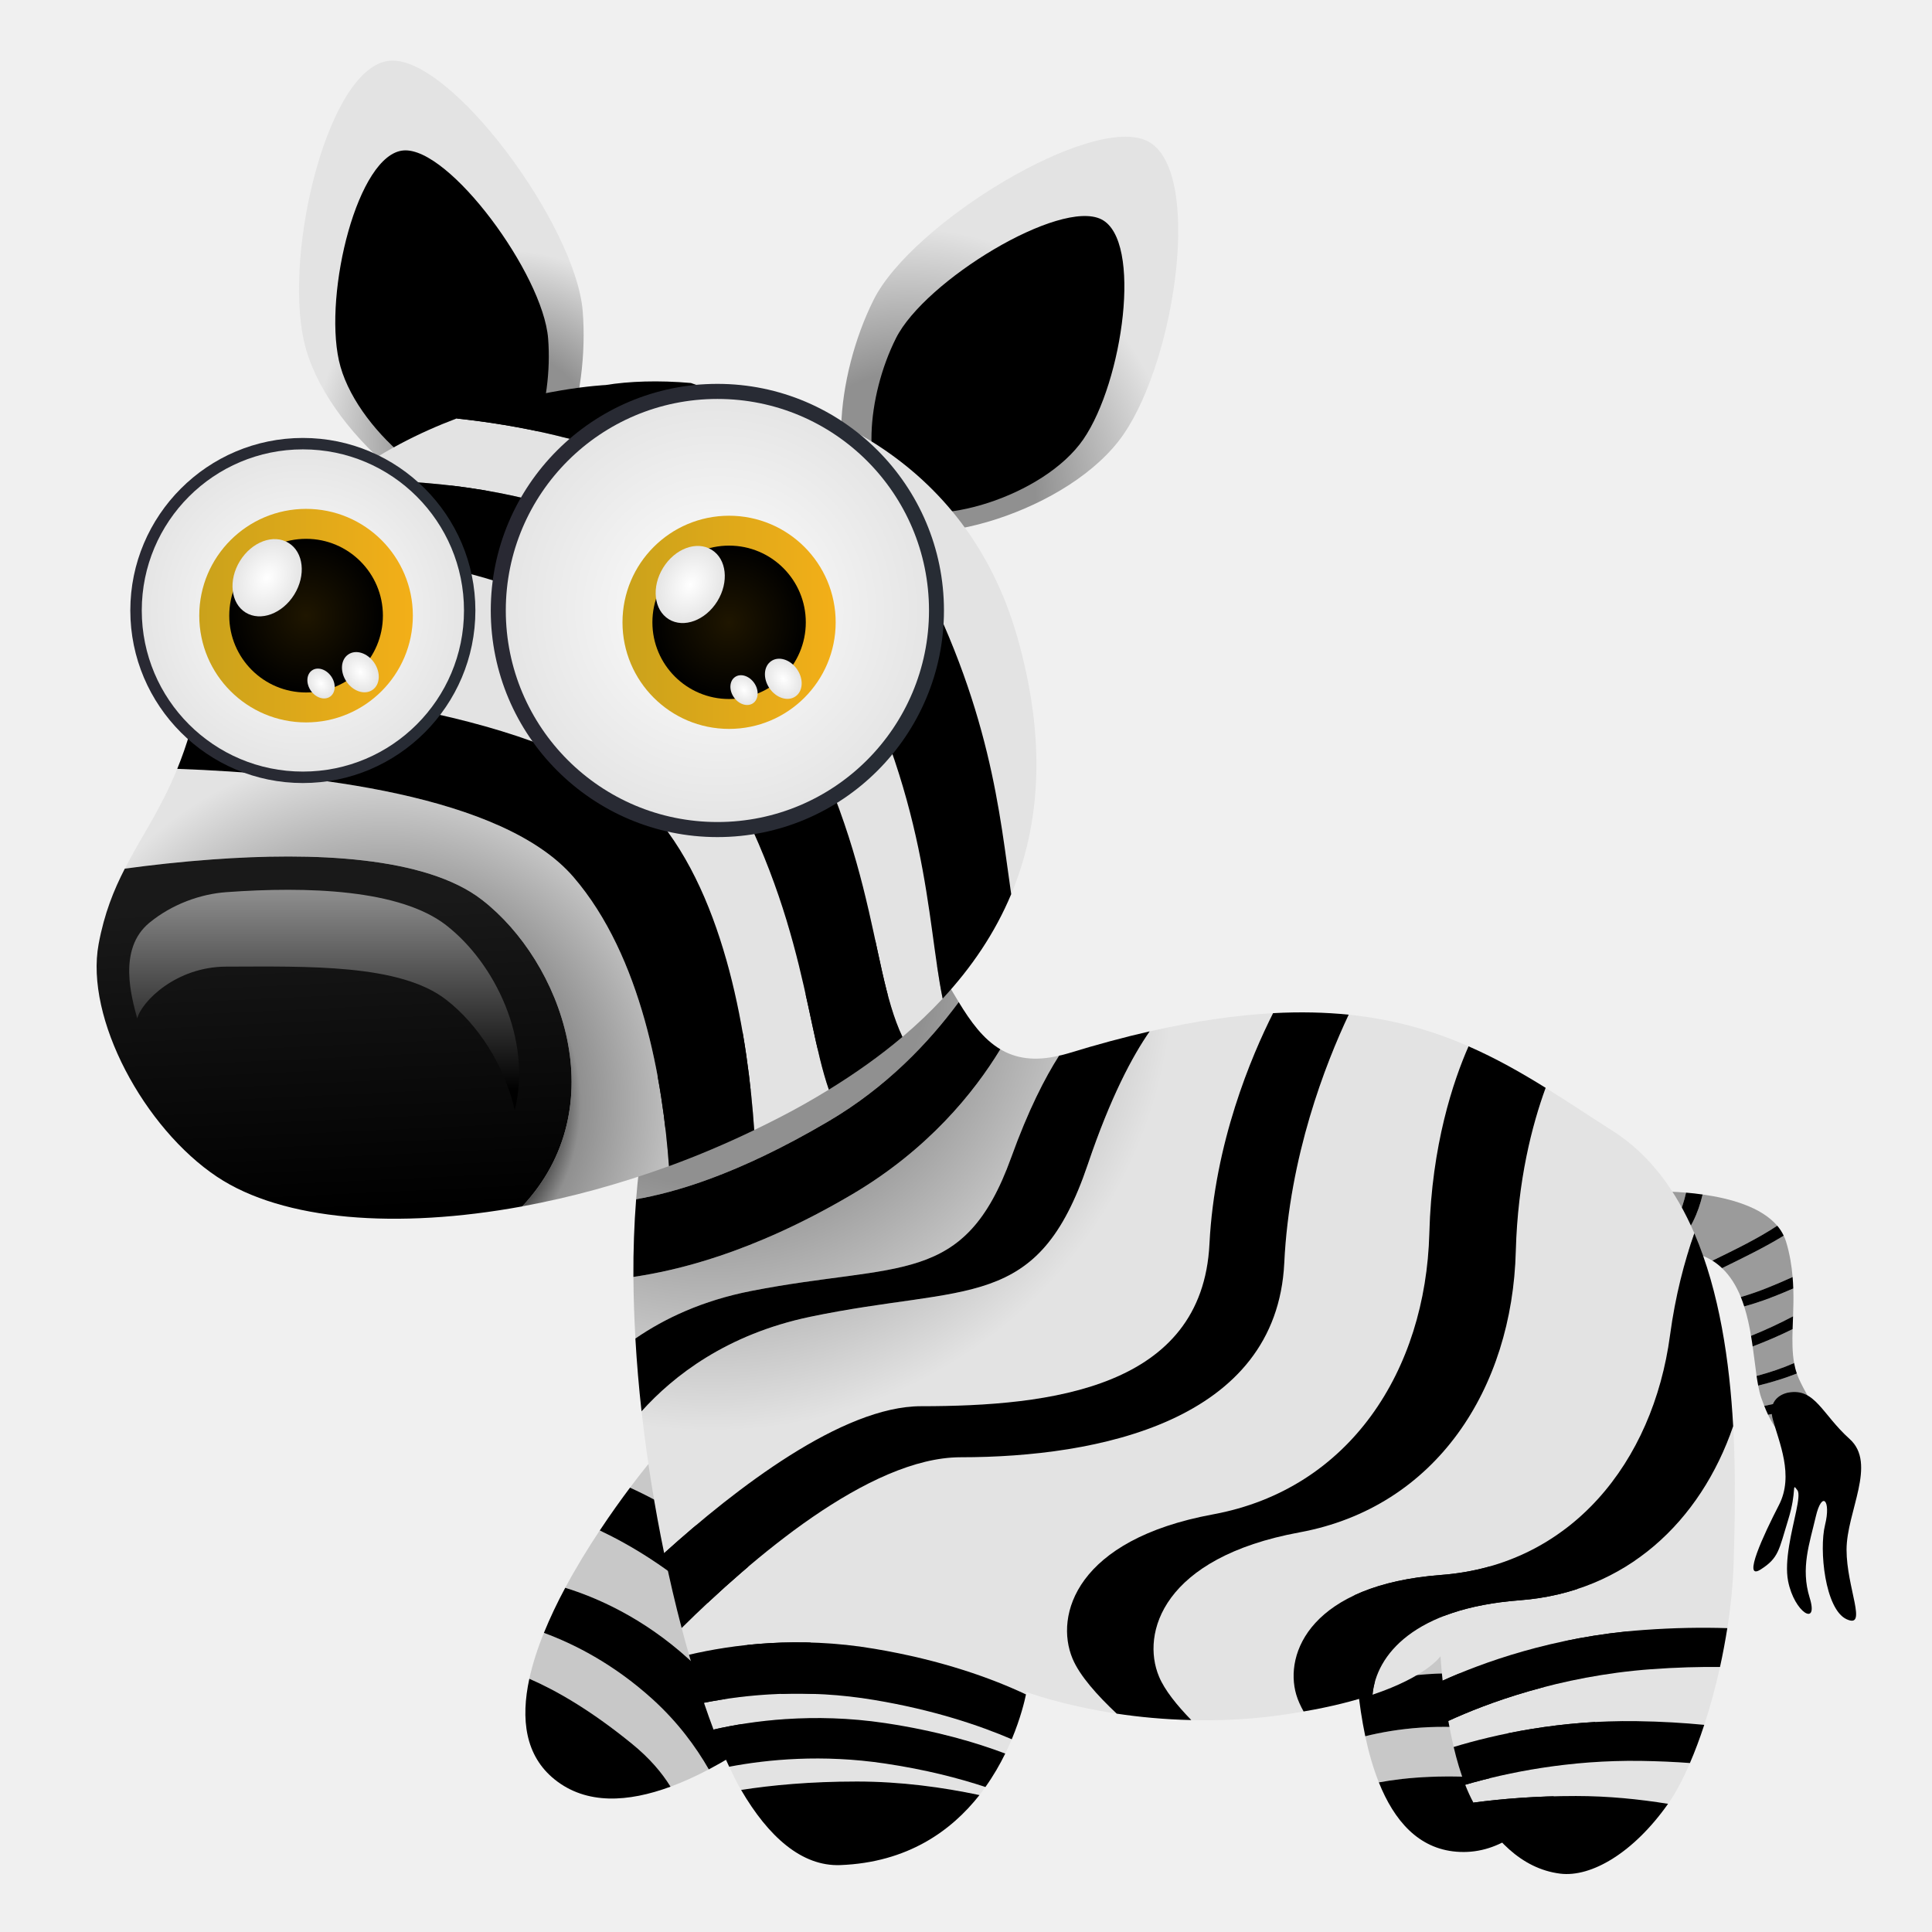
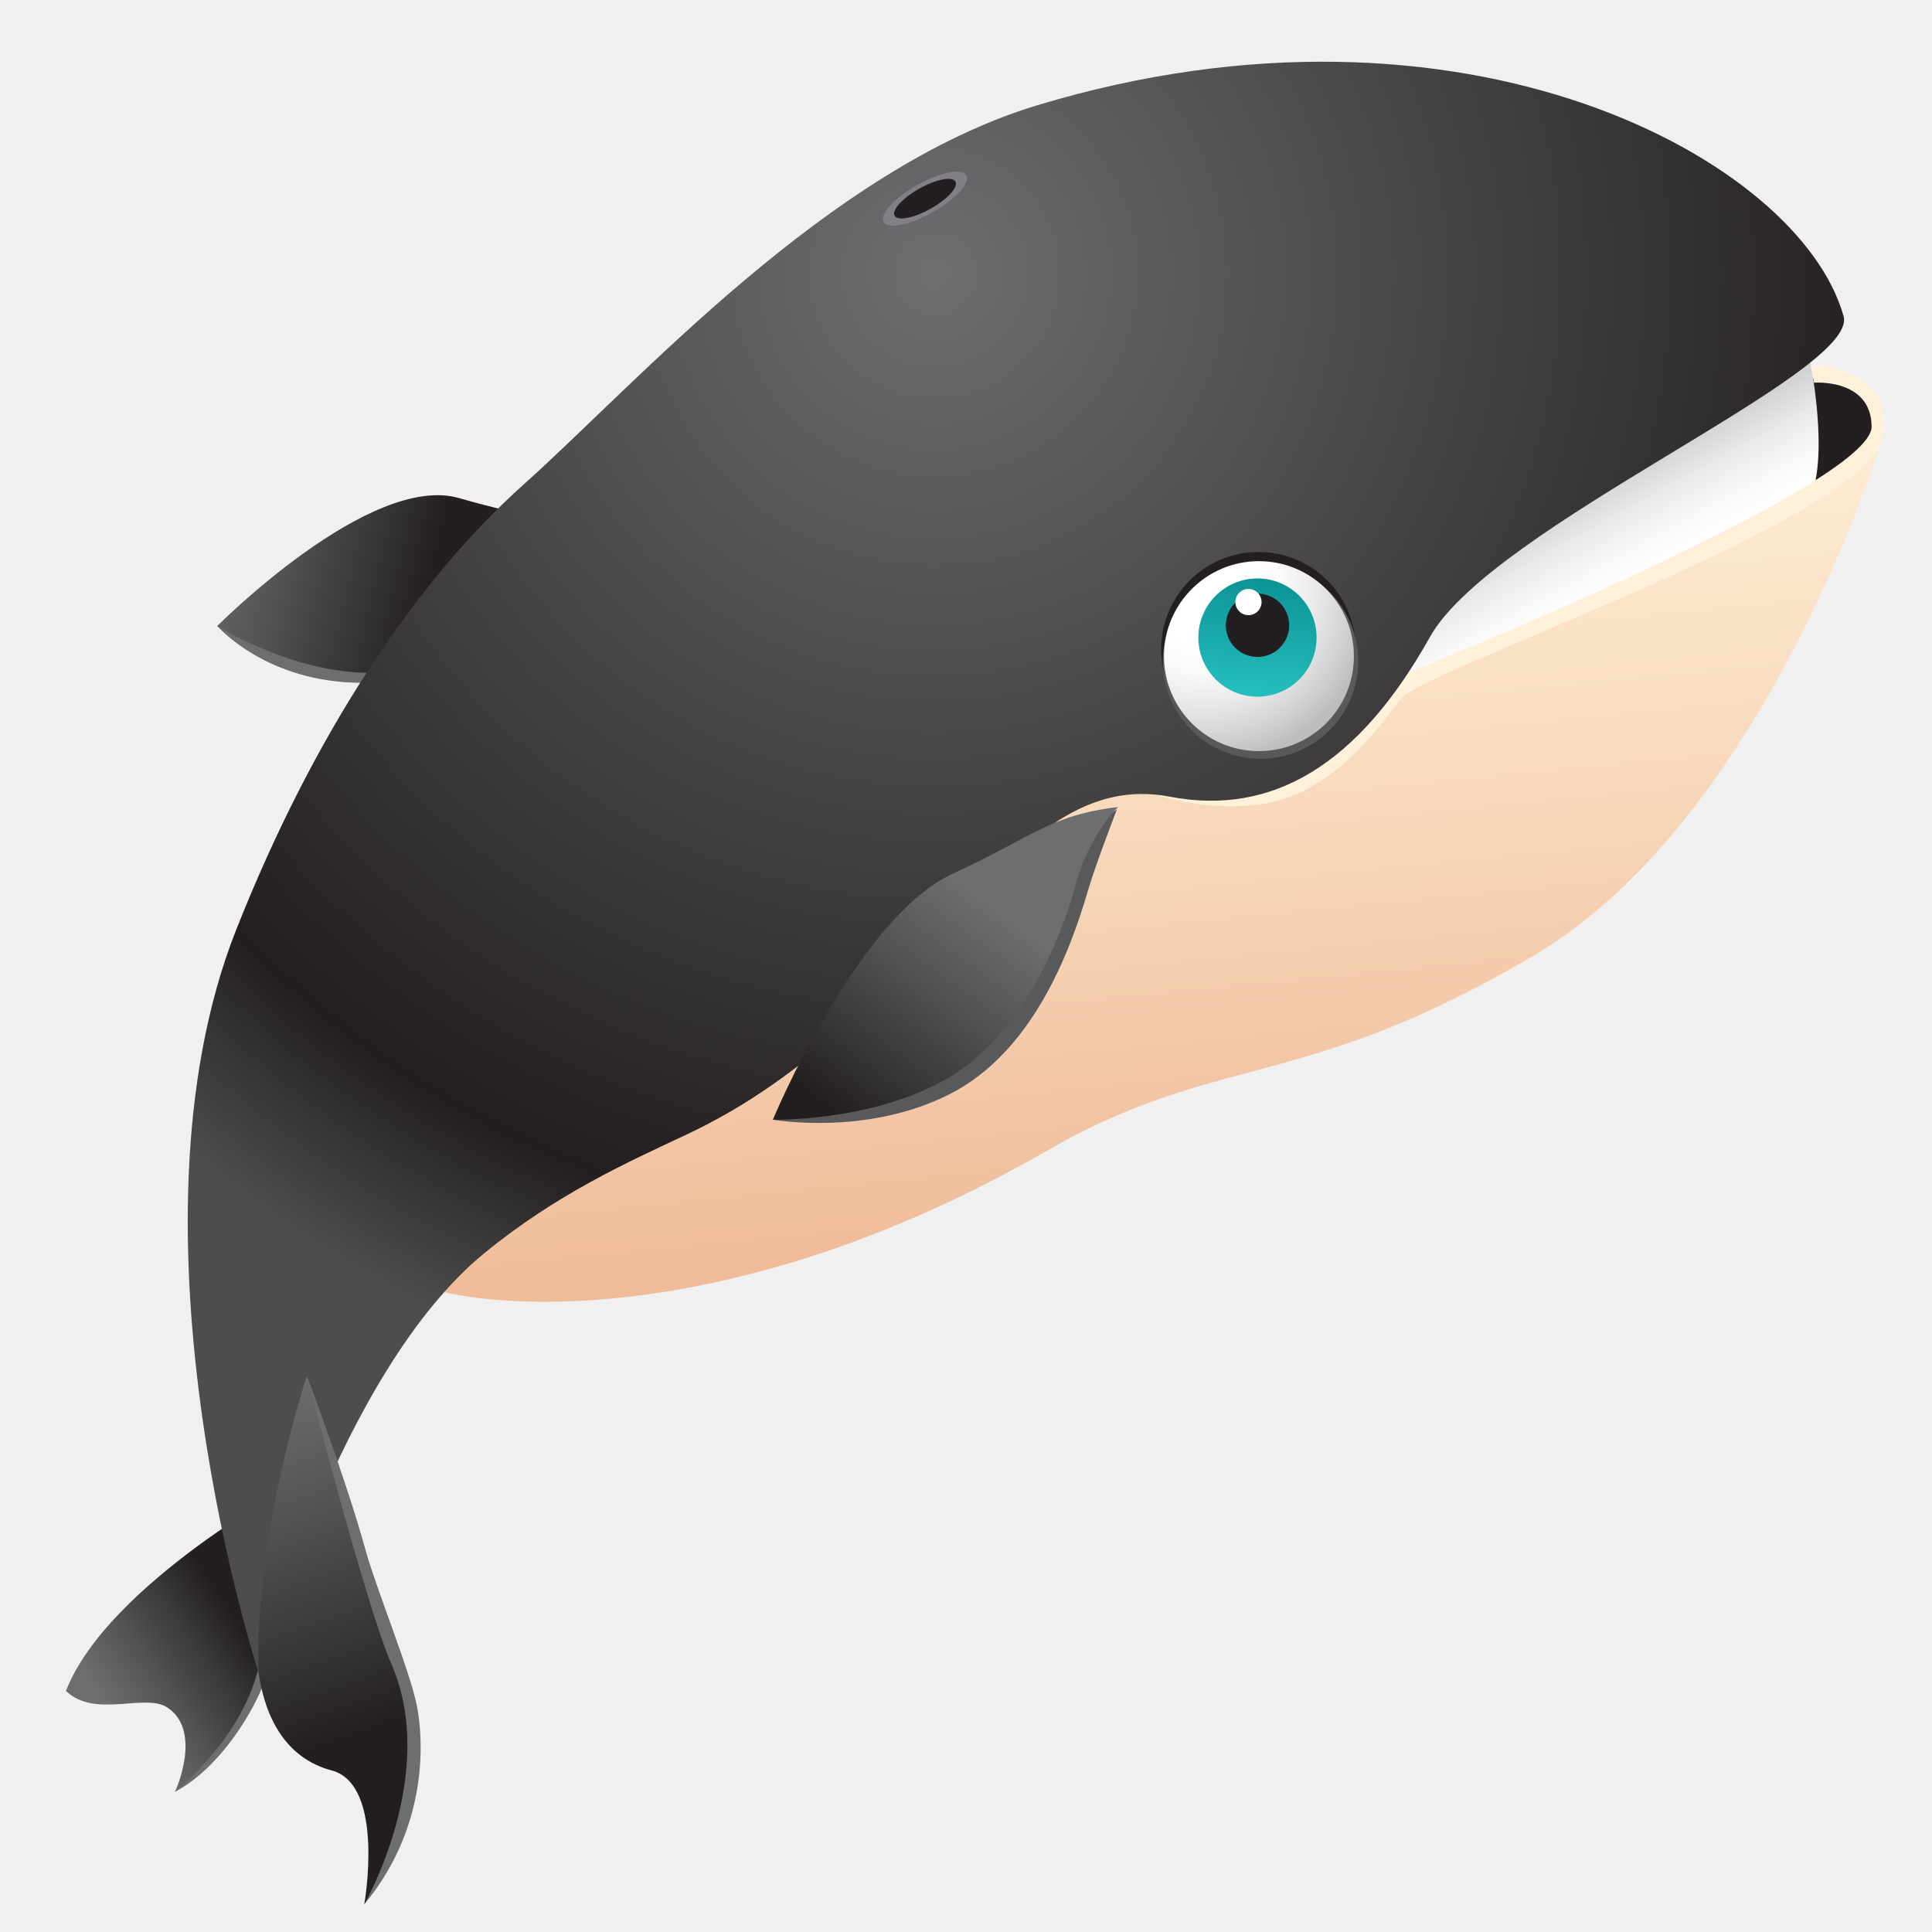
- <svg xmlns="http://www.w3.org/2000/svg" version="1.1" id="图层_1" x="0px" y="0px" width="100px" height="100px" viewBox="0 0 100 100" enable-background="new 0 0 100 100" xml:space="preserve">
+ <svg xmlns="http://www.w3.org/2000/svg" version="1.1" id="图层_1" x="0px" y="0px" width="50px" height="50px" viewBox="0 0 50 50" enable-background="new 0 0 50 50" xml:space="preserve">
  <g>
-     <g>
-       <path fill="#C8C8C8" d="M28.152,84.517c-0.326,0.801-0.585,1.602-0.754,2.375c1.379,0.6,3.163,1.615,5.305,3.36    c0.919,0.747,1.555,1.498,2.004,2.226c0.661-0.244,1.326-0.549,1.981-0.896c-0.68-1.186-1.616-2.456-2.907-3.628    C31.749,86.109,29.69,85.082,28.152,84.517z" />
-       <path fill="#C8C8C8" d="M43.063,87.028c1.094-0.962,1.768-1.65,1.768-1.65s0.631-1.685-4.34-6.201    c-4.973-4.514-6.774-3.588-6.774-3.588s-0.45,0.535-1.109,1.412c1.657,0.751,3.766,1.966,5.909,3.912    C40.813,82.997,42.224,85.268,43.063,87.028z" />
-       <path fill="#C8C8C8" d="M36.635,82.984c-2.006-1.823-3.989-3.007-5.592-3.768c-0.597,0.897-1.219,1.908-1.787,2.967    c1.57,0.482,4.006,1.519,6.407,3.699c1.555,1.412,2.595,2.964,3.291,4.34c0.722-0.483,1.412-0.989,2.049-1.483    C40.146,87.033,38.779,84.93,36.635,82.984z" />
-       <path d="M32.703,90.252c-2.142-1.745-3.926-2.761-5.305-3.36c-0.45,2.083-0.222,3.986,1.319,5.219    c1.639,1.311,3.793,1.177,5.99,0.367C34.258,91.75,33.622,90.999,32.703,90.252z" />
-       <path d="M29.256,82.184c-0.409,0.76-0.784,1.548-1.104,2.333c1.538,0.565,3.596,1.593,5.629,3.438    c1.291,1.172,2.227,2.442,2.907,3.628c0.775-0.409,1.536-0.872,2.265-1.359c-0.696-1.376-1.736-2.928-3.291-4.34    C33.262,83.702,30.826,82.666,29.256,82.184z" />
-       <path d="M41.002,88.739c0.78-0.608,1.482-1.199,2.062-1.711c-0.84-1.761-2.25-4.031-4.546-6.115    c-2.143-1.946-4.252-3.161-5.909-3.912c-0.448,0.597-0.993,1.353-1.565,2.216c1.604,0.761,3.586,1.944,5.592,3.768    C38.779,84.93,40.146,87.033,41.002,88.739z" />
-     </g>
-     <g>
-       <path fill="#C8C8C8" d="M70.666,89.867c0.178,0.843,0.408,1.65,0.703,2.389c1.479-0.273,3.525-0.43,6.277-0.182    c1.18,0.105,2.127,0.369,2.906,0.723c0.41-0.57,0.791-1.194,1.141-1.848c-1.227-0.602-2.713-1.134-4.439-1.385    C74.537,89.174,72.258,89.473,70.666,89.867z" />
-       <path fill="#C8C8C8" d="M84.434,83.608c0.367-1.412,0.541-2.355,0.541-2.355s-0.418-1.752-7.066-2.714    c-6.646-0.964-7.621,0.813-7.621,0.813s-0.074,0.695-0.129,1.789c1.791-0.302,4.221-0.474,7.084-0.058    C80.313,81.525,82.75,82.619,84.434,83.608z" />
-       <path fill="#C8C8C8" d="M76.842,83.852c-2.684-0.389-4.99-0.264-6.744,0.003c0.01,1.078,0.057,2.264,0.178,3.46    c1.572-0.479,4.17-0.984,7.381-0.519c2.078,0.302,3.809,1.006,5.152,1.758c0.33-0.806,0.621-1.61,0.871-2.375    C82.016,85.245,79.707,84.268,76.842,83.852z" />
-       <path d="M77.646,92.074c-2.752-0.248-4.799-0.092-6.277,0.182c0.791,1.978,2.045,3.429,4.014,3.588    c2.09,0.172,3.801-1.146,5.17-3.047C79.773,92.443,78.826,92.18,77.646,92.074z" />
-       <path d="M70.275,87.314c0.088,0.859,0.217,1.721,0.391,2.553c1.592-0.395,3.871-0.693,6.588-0.303    c1.727,0.251,3.213,0.783,4.439,1.385c0.414-0.771,0.787-1.581,1.115-2.396c-1.344-0.752-3.074-1.456-5.152-1.758    C74.445,86.33,71.848,86.836,70.275,87.314z" />
-       <path d="M83.68,86.179c0.307-0.939,0.559-1.821,0.754-2.57c-1.684-0.989-4.121-2.083-7.191-2.525    c-2.863-0.416-5.293-0.244-7.084,0.058c-0.039,0.747-0.068,1.678-0.061,2.714c1.754-0.267,4.061-0.392,6.744-0.003    C79.707,84.268,82.016,85.245,83.68,86.179z" />
-     </g>
-     <g>
-       <g>
-         <path fill="#9B9B9B" d="M90.92,71.219c0.689-0.184,1.354-0.407,1.943-0.669c-0.096-0.537-0.098-1.123-0.078-1.754     c-0.654,0.324-1.342,0.622-2.068,0.897C90.797,70.234,90.854,70.753,90.92,71.219z" />
-         <path fill="#9B9B9B" d="M90.633,69.143c0.766-0.309,1.488-0.646,2.176-1.011c0.016-0.461,0.029-0.939,0.012-1.44     c-0.811,0.354-1.629,0.682-2.541,0.93C90.436,68.113,90.547,68.631,90.633,69.143z" />
-         <path fill="#9B9B9B" d="M93.912,74.815c0.465-0.105,0.596-0.354,0.543-0.7c-0.605,0.179-1.229,0.342-1.854,0.503     C92.979,74.854,93.408,74.93,93.912,74.815z" />
-         <path fill="#9B9B9B" d="M91.158,72.339c0.051,0.147,0.104,0.289,0.158,0.428c0.768-0.15,1.516-0.322,2.252-0.513     c-0.16-0.286-0.32-0.586-0.461-0.896c-0.039-0.088-0.07-0.175-0.102-0.265c-0.621,0.246-1.303,0.454-2.002,0.627     C91.047,71.952,91.098,72.16,91.158,72.339z" />
-         <path fill="#9B9B9B" d="M90.105,67.134c0.957-0.277,1.809-0.645,2.68-1.035c-0.049-0.586-0.146-1.194-0.338-1.83     c-0.033-0.109-0.076-0.213-0.123-0.311c-0.977,0.602-2.08,1.136-3.191,1.682C89.563,66.047,89.873,66.563,90.105,67.134z" />
-         <path fill="#9B9B9B" d="M92.141,74.216c0.732-0.188,1.457-0.38,2.158-0.595c-0.121-0.271-0.291-0.577-0.479-0.913     c-0.752,0.194-1.518,0.371-2.305,0.521C91.705,73.623,91.91,73.956,92.141,74.216z" />
-         <path fill="#9B9B9B" d="M85.115,61.676l-0.463,2.264c0,0,0.002,0.003,1.279,0.385c0.766-0.803,1.135-1.688,1.338-2.594     C86.057,61.628,85.115,61.676,85.115,61.676z" />
-         <path fill="#9B9B9B" d="M88.127,61.827c-0.225,0.952-0.627,1.88-1.432,2.726c0.328,0.099,0.707,0.213,1.148,0.345     c0.293,0.087,0.555,0.208,0.789,0.354c1.182-0.575,2.357-1.146,3.357-1.808C91.168,62.478,89.574,62.029,88.127,61.827z" />
-         <path d="M87.27,61.73c-0.203,0.906-0.572,1.791-1.338,2.594c0.217,0.065,0.469,0.142,0.764,0.229     c0.805-0.846,1.207-1.773,1.432-2.726C87.832,61.784,87.545,61.754,87.27,61.73z" />
-         <path d="M88.633,65.251c0.182,0.113,0.348,0.243,0.5,0.389c1.111-0.546,2.215-1.08,3.191-1.682     c-0.088-0.188-0.201-0.358-0.334-0.515C90.99,64.105,89.814,64.676,88.633,65.251z" />
-         <path d="M90.279,67.621c0.912-0.248,1.73-0.576,2.541-0.93c-0.006-0.195-0.018-0.394-0.035-0.593     c-0.871,0.391-1.723,0.758-2.68,1.035C90.17,67.295,90.227,67.456,90.279,67.621z" />
-         <path d="M90.717,69.693c0.727-0.275,1.414-0.573,2.068-0.897c0.006-0.217,0.016-0.437,0.023-0.664     c-0.688,0.364-1.41,0.702-2.176,1.011C90.666,69.328,90.691,69.512,90.717,69.693z" />
-         <path d="M91.004,71.72c0.699-0.173,1.381-0.381,2.002-0.627c-0.063-0.174-0.109-0.357-0.143-0.543     c-0.59,0.262-1.254,0.485-1.943,0.669C90.947,71.393,90.973,71.561,91.004,71.72z" />
-         <path d="M91.516,73.229c0.787-0.15,1.553-0.327,2.305-0.521c-0.082-0.146-0.168-0.298-0.252-0.454     c-0.736,0.19-1.484,0.362-2.252,0.513C91.383,72.93,91.445,73.084,91.516,73.229z" />
-         <path d="M92.602,74.618c0.625-0.161,1.248-0.324,1.854-0.503c-0.023-0.15-0.076-0.313-0.156-0.494     c-0.701,0.215-1.426,0.407-2.158,0.595C92.285,74.379,92.438,74.514,92.602,74.618z" />
-       </g>
-       <path d="M92.553,72.082c0,0-1.113,0.172-0.795,1.371c0.318,1.196,1.115,2.91,0.318,4.451c-0.795,1.541-1.908,3.937-0.953,3.337    c0.953-0.599,0.953-1.026,1.43-2.567c0.479-1.541,0.16-1.969,0.479-1.541c0.109,0.147,0.049,0.552-0.063,1.091    c-0.215,1.031-0.625,2.548-0.416,3.62c0.32,1.623,1.594,2.393,1.115,0.854c-0.479-1.542,0-2.825,0.316-4.196    c0.32-1.369,0.799-0.854,0.48,0.429c-0.318,1.284,0,4.366,1.113,4.879c1.113,0.515,0-1.626,0-3.595s1.59-4.451,0.158-5.735    S93.951,71.824,92.553,72.082z" />
-     </g>
-     <g>
-       <path fill="none" d="M33.25,86.368c0.444-0.168,1.269-0.449,2.413-0.718c-0.129-0.449-0.256-0.913-0.38-1.385    C34.444,85.098,33.749,85.827,33.25,86.368z" />
-       <radialGradient id="SVGID_1_" cx="36.853" cy="50.154" r="39.08" gradientUnits="userSpaceOnUse">
-         <stop offset="0.286" style="stop-color:#909090" />
-         <stop offset="0.612" style="stop-color:#E3E3E3" />
-         <stop offset="1" style="stop-color:#E3E3E3" />
-       </radialGradient>
-       <path fill="url(#SVGID_1_)" d="M37.743,91.446c0.208,0.44,0.414,0.854,0.617,1.201c1.583-0.246,3.561-0.437,5.988-0.437    c2.288,0,4.457,0.3,6.349,0.702c0.108-0.139,0.21-0.277,0.308-0.418c-1.372-0.454-3.095-0.901-5.196-1.215    C42.553,90.793,39.717,91.07,37.743,91.446z" />
-       <radialGradient id="SVGID_2_" cx="36.855" cy="50.154" r="39.079" gradientUnits="userSpaceOnUse">
-         <stop offset="0.286" style="stop-color:#909090" />
-         <stop offset="0.612" style="stop-color:#E3E3E3" />
-         <stop offset="1" style="stop-color:#E3E3E3" />
-       </radialGradient>
-       <path fill="url(#SVGID_2_)" d="M36.437,88.136c0.164,0.485,0.33,0.948,0.495,1.387c1.958-0.447,5.145-0.895,8.878-0.338    c2.661,0.4,4.726,1.011,6.221,1.579c0.125-0.253,0.238-0.499,0.338-0.738c-1.699-0.729-4.064-1.523-7.119-2.033    C41.739,87.401,38.651,87.695,36.437,88.136z" />
-       <radialGradient id="SVGID_3_" cx="36.855" cy="50.149" r="39.083" gradientUnits="userSpaceOnUse">
-         <stop offset="0.286" style="stop-color:#909090" />
-         <stop offset="0.612" style="stop-color:#E3E3E3" />
-         <stop offset="1" style="stop-color:#E3E3E3" />
-       </radialGradient>
-       <path fill="url(#SVGID_3_)" d="M55.512,85.845c-0.934-2.239,0.187-6.155,7.275-7.462c7.09-1.307,11.008-7.462,11.195-14.553    c0.119-4.565,1.242-7.884,2.029-9.673c-1.82-0.799-3.83-1.392-6.203-1.637c-1.195,2.536-3.07,7.313-3.334,12.847    c-0.395,8.213-9.659,10.061-16.753,10.061c-4.739,0-10.88,5.311-14.438,8.838c0.124,0.472,0.25,0.936,0.38,1.385    c2.237-0.523,5.646-0.976,9.587-0.311c3.525,0.59,6.133,1.552,7.854,2.364c0.017-0.081,0.024-0.126,0.024-0.126    s1.813,0.685,4.672,1.119C56.813,87.771,55.881,86.735,55.512,85.845z" />
-       <radialGradient id="SVGID_4_" cx="36.854" cy="50.149" r="39.083" gradientUnits="userSpaceOnUse">
-         <stop offset="0.286" style="stop-color:#909090" />
-         <stop offset="0.612" style="stop-color:#E3E3E3" />
-         <stop offset="1" style="stop-color:#E3E3E3" />
-       </radialGradient>
-       <path fill="url(#SVGID_4_)" d="M62.602,64.39c0.262-5.236,2.174-9.729,3.293-11.948c-1.898,0.103-4.006,0.398-6.387,0.942    c-0.891,1.28-2.023,3.395-3.201,6.88c-2.595,7.68-6.186,6.186-14.367,7.893c-4.334,0.906-7.087,3.063-8.731,4.895    c0.281,2.521,0.685,5.006,1.168,7.341c3.708-3.349,9.223-7.605,13.299-7.605C54.392,72.786,62.229,71.854,62.602,64.39z" />
-       <path fill="#C8C8C8" d="M46.368,47.675c-1.471-0.92-3.569-1.023-7.026,0.733c-2.458,1.249-4.104,3.67-5.134,6.77    c1.734-0.525,4.124-1.53,7.248-3.56C43.427,50.338,45.052,48.968,46.368,47.675z" />
-       <radialGradient id="SVGID_5_" cx="36.855" cy="50.15" r="39.082" gradientUnits="userSpaceOnUse">
-         <stop offset="0.286" style="stop-color:#909090" />
-         <stop offset="0.612" style="stop-color:#E3E3E3" />
-         <stop offset="1" style="stop-color:#E3E3E3" />
-       </radialGradient>
-       <path fill="url(#SVGID_5_)" d="M52.34,59.913c0.885-2.451,1.744-4.124,2.479-5.271c-1.287,0.305-2.26,0.135-3.041-0.332    c-1.355,2.229-3.735,5.195-7.709,7.532c-5.238,3.078-9.162,3.935-11.283,4.25c0.005,1.054,0.042,2.12,0.104,3.191    c1.496-1.028,3.458-1.968,6.019-2.467C46.556,65.322,49.915,66.629,52.34,59.913z" />
-       <radialGradient id="SVGID_6_" cx="36.854" cy="50.154" r="39.082" gradientUnits="userSpaceOnUse">
-         <stop offset="0.286" style="stop-color:#909090" />
-         <stop offset="0.612" style="stop-color:#E3E3E3" />
-         <stop offset="1" style="stop-color:#E3E3E3" />
-       </radialGradient>
-       <path fill="url(#SVGID_6_)" d="M74.965,89.075c0.078,0.44,0.17,0.895,0.277,1.349c2.176-0.66,5.508-1.396,9.463-1.338    c1.285,0.019,2.451,0.09,3.508,0.192c0.307-0.939,0.584-1.952,0.814-2.995c-1.074-0.011-2.264,0.021-3.566,0.116    C80.672,86.751,76.902,88.185,74.965,89.075z" />
-       <radialGradient id="SVGID_7_" cx="36.857" cy="50.152" r="39.081" gradientUnits="userSpaceOnUse">
-         <stop offset="0.286" style="stop-color:#909090" />
-         <stop offset="0.612" style="stop-color:#E3E3E3" />
-         <stop offset="1" style="stop-color:#E3E3E3" />
-       </radialGradient>
-       <path fill="url(#SVGID_7_)" d="M78.662,82.83c-5.469,0.416-7.43,2.831-7.621,4.887c2.82-0.945,3.52-1.992,3.52-1.992    s0.027,0.501,0.109,1.266c1.971-0.895,5.68-2.277,10.371-2.621c1.639-0.121,3.092-0.137,4.365-0.097    c0.182-1.158,0.297-2.315,0.328-3.416c0.051-1.81,0.125-4.321-0.025-7.037C88.02,78.747,84.172,82.414,78.662,82.83z" />
-       <radialGradient id="SVGID_8_" cx="36.854" cy="50.149" r="39.087" gradientUnits="userSpaceOnUse">
-         <stop offset="0.286" style="stop-color:#909090" />
-         <stop offset="0.612" style="stop-color:#E3E3E3" />
-         <stop offset="1" style="stop-color:#E3E3E3" />
-       </radialGradient>
-       <path fill="url(#SVGID_8_)" d="M49.623,51.867c-0.53-0.866-1.029-1.798-1.628-2.612c-1.332,1.646-3.207,3.511-5.792,5.188    c-3.817,2.479-6.86,3.749-8.886,4.42c-0.175,1.031-0.305,2.102-0.391,3.208c1.926-0.338,5.178-1.224,9.947-4.029    C45.866,56.284,48.066,53.979,49.623,51.867z" />
-       <radialGradient id="SVGID_9_" cx="36.85" cy="50.156" r="39.083" gradientUnits="userSpaceOnUse">
-         <stop offset="0.286" style="stop-color:#909090" />
-         <stop offset="0.612" style="stop-color:#E3E3E3" />
-         <stop offset="1" style="stop-color:#E3E3E3" />
-       </radialGradient>
-       <path fill="url(#SVGID_9_)" d="M75.838,92.379c0.131,0.329,0.27,0.642,0.426,0.924c1.469-0.194,3.209-0.343,5.309-0.343    c1.674,0,3.277,0.164,4.766,0.405c0.391-0.553,0.773-1.277,1.133-2.111c-0.785-0.059-1.629-0.097-2.527-0.11    C81.195,91.09,78.014,91.746,75.838,92.379z" />
-       <radialGradient id="SVGID_10_" cx="36.855" cy="50.149" r="39.083" gradientUnits="userSpaceOnUse">
-         <stop offset="0.286" style="stop-color:#909090" />
-         <stop offset="0.612" style="stop-color:#E3E3E3" />
-         <stop offset="1" style="stop-color:#E3E3E3" />
-       </radialGradient>
-       <path fill="url(#SVGID_10_)" d="M74.598,81.519c6.713-0.508,10.965-5.836,11.842-12.4c0.277-2.064,0.746-3.832,1.26-5.283    c-0.941-2.187-2.289-4.065-4.215-5.293c-1.182-0.754-2.322-1.515-3.48-2.235c-0.699,1.915-1.447,4.78-1.545,8.456    c-0.186,7.091-4.105,13.247-11.193,14.553c-7.09,1.307-8.211,5.224-7.275,7.462c0.291,0.703,0.932,1.494,1.672,2.253    c1.352,0.033,2.803-0.021,4.326-0.217c0.529-0.069,1.018-0.146,1.486-0.227c-0.166-0.3-0.297-0.59-0.377-0.86    C66.453,85.554,67.885,82.026,74.598,81.519z" />
-       <path d="M38.36,92.647c1.414,2.427,3.143,3.963,5.128,3.89c3.496-0.132,5.758-1.78,7.209-3.624    c-1.893-0.402-4.061-0.702-6.349-0.702C41.921,92.211,39.943,92.401,38.36,92.647z" />
-       <path d="M76.264,93.303c0.998,1.808,2.441,3.422,4.496,3.677c1.602,0.197,3.789-1.075,5.578-3.614    c-1.488-0.241-3.092-0.405-4.766-0.405C79.473,92.96,77.732,93.108,76.264,93.303z" />
-       <path d="M36.932,89.522c0.271,0.709,0.542,1.354,0.811,1.924c1.974-0.376,4.81-0.653,8.067-0.166    c2.101,0.313,3.824,0.761,5.196,1.215c0.414-0.582,0.751-1.17,1.025-1.731c-1.496-0.568-3.561-1.179-6.221-1.579    C42.077,88.628,38.891,89.075,36.932,89.522z" />
-       <path d="M35.663,85.65c0.251,0.879,0.51,1.709,0.774,2.485c2.214-0.44,5.302-0.734,8.813-0.144c3.055,0.51,5.42,1.305,7.119,2.033    c0.461-1.107,0.672-2.004,0.735-2.321c-1.722-0.813-4.33-1.774-7.854-2.364C41.309,84.675,37.9,85.127,35.663,85.65z" />
-       <path d="M84.705,89.086c-3.955-0.058-7.287,0.678-9.463,1.338c0.16,0.678,0.357,1.347,0.596,1.955    c2.176-0.633,5.357-1.289,9.105-1.235c0.898,0.014,1.742,0.052,2.527,0.11c0.262-0.604,0.51-1.269,0.742-1.976    C87.156,89.176,85.99,89.104,84.705,89.086z" />
-       <path d="M85.041,84.369c-4.691,0.344-8.4,1.727-10.371,2.621c0.063,0.575,0.158,1.304,0.295,2.085    c1.938-0.891,5.707-2.324,10.496-2.676c1.303-0.096,2.492-0.127,3.566-0.116c0.146-0.664,0.271-1.335,0.379-2.011    C88.133,84.232,86.68,84.248,85.041,84.369z" />
-       <path d="M47.995,49.255c-0.461-0.627-0.985-1.179-1.626-1.58c-1.316,1.293-2.941,2.663-4.912,3.943    c-3.125,2.029-5.514,3.034-7.248,3.56c-0.38,1.144-0.671,2.383-0.891,3.686c2.025-0.671,5.069-1.94,8.886-4.42    C44.788,52.766,46.663,50.9,47.995,49.255z" />
-       <path d="M51.777,54.31c-0.893-0.533-1.545-1.441-2.154-2.442c-1.557,2.111-3.757,4.417-6.75,6.175    c-4.769,2.806-8.021,3.691-9.947,4.029c-0.102,1.305-0.149,2.649-0.142,4.021c2.121-0.315,6.045-1.172,11.283-4.25    C48.042,59.505,50.422,56.539,51.777,54.31z" />
-       <path d="M41.939,68.156c8.181-1.707,11.772-0.213,14.367-7.893c1.178-3.485,2.311-5.6,3.201-6.88    c-1.324,0.303-2.732,0.681-4.234,1.143c-0.159,0.05-0.305,0.08-0.455,0.115c-0.734,1.147-1.594,2.82-2.479,5.271    c-2.425,6.716-5.784,5.409-13.433,6.903c-2.56,0.499-4.523,1.438-6.019,2.467c0.073,1.255,0.18,2.515,0.319,3.768    C34.852,71.219,37.605,69.063,41.939,68.156z" />
-       <path d="M49.721,75.428c7.094,0,16.359-1.848,16.753-10.061c0.264-5.533,2.139-10.311,3.334-12.847    c-1.201-0.123-2.5-0.155-3.914-0.079c-1.119,2.22-3.031,6.712-3.293,11.948c-0.373,7.464-8.21,8.396-14.926,8.396    c-4.077,0-9.592,4.257-13.299,7.605c0.279,1.351,0.583,2.646,0.906,3.874C38.841,80.738,44.982,75.428,49.721,75.428z" />
-       <path d="M59.99,86.777c-0.936-2.238,0.186-6.155,7.275-7.462c7.088-1.306,11.008-7.462,11.193-14.553    c0.098-3.676,0.846-6.541,1.545-8.456c-1.277-0.793-2.58-1.531-3.992-2.149c-0.787,1.789-1.91,5.107-2.029,9.673    c-0.188,7.091-4.105,13.246-11.195,14.553c-7.089,1.307-8.209,5.223-7.275,7.462c0.369,0.891,1.301,1.926,2.289,2.853    c1.135,0.172,2.443,0.3,3.861,0.333C60.922,88.271,60.281,87.48,59.99,86.777z" />
-       <path d="M78.662,82.83c5.51-0.416,9.357-4.083,11.047-9.011c-0.184-3.323-0.705-6.951-2.01-9.984    c-0.514,1.451-0.982,3.219-1.26,5.283c-0.877,6.564-5.129,11.893-11.842,12.4s-8.145,4.035-7.5,6.208    c0.08,0.271,0.211,0.561,0.377,0.86c1.457-0.25,2.631-0.555,3.566-0.87C71.232,85.661,73.193,83.246,78.662,82.83z" />
-     </g>
-     <radialGradient id="SVGID_11_" cx="47.053" cy="25.771" r="22.772" gradientUnits="userSpaceOnUse">
-       <stop offset="0.286" style="stop-color:#909090" />
-       <stop offset="0.612" style="stop-color:#E3E3E3" />
-       <stop offset="1" style="stop-color:#E3E3E3" />
+     <path fill="#6D6E70" d="M7.377,36.358c0,0-0.087,2.884-0.218,3.613c-0.131,0.731-0.114,2.551-0.215,3.197   c-0.101,0.642-1.086,2.508-2.414,3.202l1.842-3.614l0.372-2.436L7.377,36.358z" />
+     <linearGradient id="SVGID_1_" gradientUnits="userSpaceOnUse" x1="14.476" y1="45.168" x2="17.201" y2="42.359" gradientTransform="matrix(1.029 0.2202 -0.2202 1.029 -2.0448 -5.2034)">
+       <stop offset="0" style="stop-color:#6D6E70" />
+       <stop offset="0.381" style="stop-color:#535354" />
+       <stop offset="1" style="stop-color:#231F20" />
+     </linearGradient>
+     <path fill="url(#SVGID_1_)" d="M7.65,38.384c0,0-0.893,2.567-0.86,3.828c0.061,2.344-2.26,4.159-2.26,4.159s0.72-1.554-0.187-2.173   c-0.583-0.399-1.881,0.289-2.636-0.437C2.782,40.999,7.65,38.384,7.65,38.384z" />
+     <path fill="#6D6E70" d="M13.319,14.641c0,0-0.975,0.488-1.189,0.879c-0.214,0.392-1.178,2.151-2.762,2.151   c-2.479,0-3.745-1.47-3.745-1.47l3.912-1.094L13.319,14.641z" />
+     <linearGradient id="SVGID_2_" gradientUnits="userSpaceOnUse" x1="9.822" y1="48.462" x2="15.621" y2="49.831" gradientTransform="matrix(1.0523 0 0 1.0523 -5.3559 -37.1235)">
+       <stop offset="0" style="stop-color:#6D6E70" />
+       <stop offset="0.381" style="stop-color:#535354" />
+       <stop offset="1" style="stop-color:#231F20" />
+     </linearGradient>
+     <path fill="url(#SVGID_2_)" d="M11.887,12.892c1.725,0.5,2.652,0.557,4.083,1.191c0,0-0.863,0.192-1.699,1.005   c-1.214,1.177-3.042,2.366-4.835,2.322c-1.967-0.049-3.814-1.209-3.814-1.209S9.577,12.223,11.887,12.892z" />
+     <linearGradient id="SVGID_3_" gradientUnits="userSpaceOnUse" x1="33.895" y1="18.16" x2="41.738" y2="42.691" gradientTransform="matrix(1.029 0.2202 -0.2202 1.029 -2.6014 -15.0618)">
+       <stop offset="0" style="stop-color:#FFF1D9" />
+       <stop offset="0.361" style="stop-color:#F8DABD" />
+       <stop offset="0.882" style="stop-color:#EDB38F" />
+       <stop offset="1" style="stop-color:#FCD0AF" />
+     </linearGradient>
+     <path fill="url(#SVGID_3_)" d="M48.671,11.471c0,0-2.97,9.694-8.952,13.242c-5.986,3.549-8.181,2.507-12.617,5.064   c-9.382,5.403-16.549,3.917-17.01,3.039c-0.684-1.298,11.341-13.064,11.341-13.064l9.801-9.558L48.671,11.471z" />
+     <path fill="#231F20" d="M46.637,9.659l1.503,0.456c0,0,0.363,0.52,0.386,0.549c0.02,0.031-0.123,0.891-0.123,0.891l-1.06,0.984   l-0.498,0.116l-0.403-0.961L46.637,9.659z" />
+     <linearGradient id="SVGID_4_" gradientUnits="userSpaceOnUse" x1="47.519" y1="19.253" x2="44.983" y2="16.334" gradientTransform="matrix(1.029 0.2202 -0.2202 1.029 -2.6014 -15.0618)">
+       <stop offset="0" style="stop-color:#FFFFFF" />
+       <stop offset="0.181" style="stop-color:#F9F9F9" />
+       <stop offset="0.427" style="stop-color:#E7E8E9" />
+       <stop offset="0.712" style="stop-color:#CBCCCD" />
+       <stop offset="1" style="stop-color:#A6A8AB" />
+     </linearGradient>
+     <path fill="url(#SVGID_4_)" d="M46.719,8.706c0,0,0.577,2.403,0.243,3.842c0,0-9.374,5.543-11.447,5.083   c-2.076-0.461,0.689-5.072,0.689-5.072l6-4.257L46.719,8.706z" />
+     <path fill="#FFF1D9" d="M46.948,9.904c0,0,1.479-0.117,1.489,1.135c0.011,1.522-11.814,6.329-12.402,6.517   c-0.587,0.189-6.216,2.328-6.216,2.328l-0.59,0.433c0,0,1.425,0.696,3.231,0.518c1.806-0.177,2.964-1.652,3.786-2.742   c0.58-0.768,12.005-4.63,12.477-6.754c0.19-0.872-0.258-1.391-0.78-1.64c-0.522-0.25-1.084-0.23-1.084-0.23L46.948,9.904z" />
+     <radialGradient id="SVGID_5_" cx="29.297" cy="15.241" r="28.397" gradientTransform="matrix(1.029 0.2202 -0.2202 1.029 -2.6014 -15.0618)" gradientUnits="userSpaceOnUse">
+       <stop offset="0" style="stop-color:#6D6E70" />
+       <stop offset="0.832" style="stop-color:#231F20" />
+       <stop offset="1" style="stop-color:#4D4D4F" />
    </radialGradient>
-     <path fill="url(#SVGID_11_)" d="M45.22,26.959c2.487,1.741,10.198-0.498,12.935-4.478c2.736-3.98,4.104-13.728,1.244-15.174   c-2.859-1.448-12.189,4.229-14.179,8.209C43.229,19.497,42.732,25.217,45.22,26.959z" />
-     <path d="M46.371,26.095c1.865,1.308,7.65-0.374,9.704-3.358c2.051-2.987,3.078-10.298,0.934-11.383   c-2.147-1.086-9.146,3.172-10.637,6.158C44.876,20.496,44.504,24.789,46.371,26.095z" />
-     <radialGradient id="SVGID_12_" cx="26.157" cy="22.785" r="16.054" gradientUnits="userSpaceOnUse">
-       <stop offset="0.286" style="stop-color:#909090" />
-       <stop offset="0.612" style="stop-color:#E3E3E3" />
-       <stop offset="1" style="stop-color:#E3E3E3" />
+     <path fill="url(#SVGID_5_)" d="M26.839,2.726c11.05-3.339,19.735,1.404,20.872,5.454c0.415,1.473-9.103,5.436-10.706,8.307   c-1.832,3.28-4.053,4.646-6.738,4.13c-4.248-0.815-6.139,5.757-12.495,8.743c-1.526,0.717-3.36,1.535-5.239,3.073   c-3.782,3.1-5.837,10.871-5.837,10.871S2.984,31.969,6.113,24.061c1.999-5.051,4.621-9.004,7.464-11.546   C16.502,9.898,21.399,4.372,26.839,2.726z" />
+     <circle fill="#231F20" cx="32.57" cy="16.805" r="2.52" />
+     <circle fill="#58595B" cx="32.623" cy="17.109" r="2.528" />
+     <radialGradient id="SVGID_6_" cx="37.416" cy="21.531" r="4.204" gradientTransform="matrix(1.029 0.2202 -0.2202 1.029 -2.6014 -15.0618)" gradientUnits="userSpaceOnUse">
+       <stop offset="0.303" style="stop-color:#FFFFFF" />
+       <stop offset="0.455" style="stop-color:#FAFAFA" />
+       <stop offset="0.647" style="stop-color:#EAEAEB" />
+       <stop offset="0.86" style="stop-color:#D0D1D3" />
+       <stop offset="1" style="stop-color:#BBBDBF" />
    </radialGradient>
-     <path fill="url(#SVGID_12_)" d="M25.941,26.68c-2.924,0.667-9.171-4.329-10.213-9.044c-1.042-4.716,1.298-14.242,4.456-14.494   c3.157-0.252,9.62,8.531,9.977,12.964C30.519,20.539,28.865,26.015,25.941,26.68z" />
-     <path d="M25.204,25.445c-2.193,0.5-6.88-3.248-7.662-6.786c-0.782-3.537,0.975-10.683,3.343-10.872   c2.369-0.189,7.217,6.401,7.485,9.726C28.638,20.838,27.398,24.946,25.204,25.445z" />
-     <g>
-       <radialGradient id="SVGID_13_" cx="19.939" cy="57.114" r="30.026" gradientUnits="userSpaceOnUse">
-         <stop offset="0.253" style="stop-color:#000000" />
-         <stop offset="0.337" style="stop-color:#909090" />
-         <stop offset="0.612" style="stop-color:#E3E3E3" />
-         <stop offset="1" style="stop-color:#E3E3E3" />
-       </radialGradient>
-       <path fill="url(#SVGID_13_)" d="M9.174,39.795C8.32,41.898,7.301,43.324,6.46,44.96c1.362-0.185,2.913-0.359,4.538-0.477    c5.147-0.377,11.028-0.181,13.96,2.099c4.112,3.197,6.911,10.7,2.075,15.858c2.486-0.455,5.052-1.157,7.592-2.082    c-0.314-4.371-1.401-10.844-4.936-14.958C26.023,41.135,15.969,40.035,9.174,39.795z" />
-       <radialGradient id="SVGID_14_" cx="19.939" cy="57.116" r="30.026" gradientUnits="userSpaceOnUse">
-         <stop offset="0.253" style="stop-color:#000000" />
-         <stop offset="0.337" style="stop-color:#909090" />
-         <stop offset="0.612" style="stop-color:#E3E3E3" />
-         <stop offset="1" style="stop-color:#E3E3E3" />
-       </radialGradient>
-       <path fill="url(#SVGID_14_)" d="M13.38,28.672c-3.478,3.405-3.048,4.528-3.129,6.652c5.663,0.337,19.173,1.682,23.669,6.913    c3.694,4.299,4.799,11.593,5.118,16.255c0.859-0.416,1.711-0.847,2.542-1.315c0.449-0.252,0.888-0.513,1.321-0.778    c-1.354-3.931-1.286-10.01-6.865-18.815C30.581,28.977,18.841,28.421,13.38,28.672z" />
-       <radialGradient id="SVGID_15_" cx="19.937" cy="57.114" r="30.027" gradientUnits="userSpaceOnUse">
-         <stop offset="0.253" style="stop-color:#000000" />
-         <stop offset="0.337" style="stop-color:#909090" />
-         <stop offset="0.612" style="stop-color:#E3E3E3" />
-         <stop offset="1" style="stop-color:#E3E3E3" />
-       </radialGradient>
-       <path fill="url(#SVGID_15_)" d="M47.154,28.845c4.16,7.754,4.587,13.362,5.186,17.436c1.523-3.649,1.816-8.012,0.325-13.273    c-2.664-9.399-10.822-12.647-16.903-13.183C40.223,21.384,44.613,24.109,47.154,28.845z" />
-       <radialGradient id="SVGID_16_" cx="19.939" cy="57.113" r="30.026" gradientUnits="userSpaceOnUse">
-         <stop offset="0.253" style="stop-color:#000000" />
-         <stop offset="0.337" style="stop-color:#909090" />
-         <stop offset="0.612" style="stop-color:#E3E3E3" />
-         <stop offset="1" style="stop-color:#E3E3E3" />
-       </radialGradient>
-       <path fill="url(#SVGID_16_)" d="M48.792,51.688c-0.855-4.174-0.687-10.261-5.486-19.208c-4.191-7.811-13.409-10.154-19.676-10.818    c-1.929,0.727-3.99,1.758-5.895,3.214c5.779-0.13,16.541,0.814,21.694,8.945c6.094,9.616,5.451,15.986,7.281,19.848    C47.452,53.041,48.146,52.382,48.792,51.688z" />
-       <linearGradient id="SVGID_17_" gradientUnits="userSpaceOnUse" x1="17.747" y1="62.759" x2="17.001" y2="46.715">
-         <stop offset="0" style="stop-color:#000000" />
-         <stop offset="1" style="stop-color:#191919" />
-       </linearGradient>
-       <path fill="url(#SVGID_17_)" d="M24.958,46.583c-2.932-2.28-8.813-2.476-13.96-2.099c-1.625,0.117-3.176,0.292-4.538,0.477    c-0.57,1.107-1.06,2.313-1.355,3.902c-0.717,3.851,2.367,9.539,6.127,12.046c3.423,2.28,9.338,2.721,15.801,1.533    C31.869,57.283,29.07,49.78,24.958,46.583z" />
-       <g>
-         <linearGradient id="SVGID_18_" gradientUnits="userSpaceOnUse" x1="16.779" y1="56.434" x2="16.779" y2="45.931">
-           <stop offset="0" style="stop-color:#000000" />
-           <stop offset="1" style="stop-color:#909090" />
-         </linearGradient>
-         <path fill="url(#SVGID_18_)" d="M11.707,50.033c4.211-0.01,8.998-0.147,11.388,1.714c1.642,1.274,3.023,3.392,3.549,5.715     c0.902-3.637-1.017-7.603-3.549-9.571c-2.391-1.86-7.188-2.019-11.388-1.712c-1.325,0.095-2.792,0.615-3.969,1.578     c-1.674,1.369-0.914,3.91-0.636,4.955C7.34,51.835,9.108,50.039,11.707,50.033z" />
-       </g>
-       <path d="M10.251,35.324c-0.026,0.694-0.107,1.494-0.4,2.519c-0.207,0.723-0.436,1.36-0.677,1.953    c6.795,0.239,16.85,1.34,20.515,5.606c3.535,4.114,4.622,10.586,4.936,14.958c1.49-0.543,2.966-1.17,4.413-1.867    c-0.319-4.662-1.424-11.956-5.118-16.255C29.424,37.006,15.914,35.662,10.251,35.324z" />
-       <path d="M17.735,24.875c-0.181,0.139-0.362,0.28-0.54,0.428c-1.628,1.341-2.865,2.438-3.815,3.369    c5.46-0.25,17.2,0.305,22.656,8.912c5.579,8.805,5.511,14.884,6.865,18.815c1.362-0.837,2.641-1.742,3.809-2.73    c-1.83-3.862-1.187-10.232-7.281-19.848C34.276,25.689,23.515,24.745,17.735,24.875z" />
-       <path d="M43.306,32.479c4.799,8.947,4.63,15.035,5.486,19.208c1.493-1.606,2.708-3.397,3.548-5.406    c-0.599-4.074-1.025-9.682-5.186-17.436c-2.541-4.736-6.932-7.461-11.392-9.021c-1.684-0.149-3.209-0.09-4.414,0.105    c0,0-3.55,0.159-7.718,1.731C29.897,22.325,39.115,24.668,43.306,32.479z" />
-     </g>
-     <g>
-       <g>
-         <g>
-           <path fill="#FFFFFF" d="M37.135,20.825c5.936,0,10.769,4.837,10.769,10.772c0,5.941-4.833,10.774-10.769,10.774      c-5.943,0-10.774-4.833-10.774-10.774C26.36,25.662,31.192,20.825,37.135,20.825z" />
-           <linearGradient id="SVGID_19_" gradientUnits="userSpaceOnUse" x1="8.559" y1="31.598" x2="32.017" y2="31.598" gradientTransform="matrix(-1 0 0 1 57.4189 0)">
-             <stop offset="0" style="stop-color:#272C34" />
-             <stop offset="1" style="stop-color:#292933" />
-           </linearGradient>
-           <path fill="url(#SVGID_19_)" d="M25.402,31.598c0,6.468,5.259,11.73,11.732,11.73c6.467,0,11.725-5.262,11.725-11.73      c0-6.466-5.258-11.729-11.725-11.729C30.662,19.869,25.402,25.132,25.402,31.598z M26.36,31.598      c0-5.936,4.832-10.772,10.774-10.772c5.936,0,10.769,4.837,10.769,10.772c0,5.941-4.833,10.774-10.769,10.774      C31.192,42.372,26.36,37.539,26.36,31.598z" />
-         </g>
-         <radialGradient id="SVGID_20_" cx="20.286" cy="31.598" r="10.951" gradientTransform="matrix(-1 0 0 1 57.4189 0)" gradientUnits="userSpaceOnUse">
-           <stop offset="0" style="stop-color:#FFFFFF" />
-           <stop offset="1" style="stop-color:#E5E5E5" />
-         </radialGradient>
-         <path fill="url(#SVGID_20_)" d="M26.18,31.598c0,6.05,4.903,10.95,10.955,10.95c6.046,0,10.95-4.9,10.95-10.95     c0-6.05-4.904-10.949-10.95-10.949C31.083,20.648,26.18,25.548,26.18,31.598z" />
-       </g>
-       <g>
-         <linearGradient id="SVGID_21_" gradientUnits="userSpaceOnUse" x1="14.165" y1="32.211" x2="25.199" y2="32.211" gradientTransform="matrix(-1 0 0 1 57.4189 0)">
-           <stop offset="0" style="stop-color:#F3AF18" />
-           <stop offset="1" style="stop-color:#CAA21B" />
-         </linearGradient>
-         <circle fill="url(#SVGID_21_)" cx="37.737" cy="32.211" r="5.517" />
-         <radialGradient id="SVGID_22_" cx="19.681" cy="32.213" r="3.97" gradientTransform="matrix(-1 0 0 1 57.4189 0)" gradientUnits="userSpaceOnUse">
-           <stop offset="0" style="stop-color:#1F1600" />
-           <stop offset="1" style="stop-color:#000000" />
-         </radialGradient>
-         <circle fill="url(#SVGID_22_)" cx="37.738" cy="32.211" r="3.97" />
-         <radialGradient id="SVGID_23_" cx="288.572" cy="289.215" r="2.113" gradientTransform="matrix(-0.6642 -0.4101 -0.5253 0.8509 379.3198 -97.4959)" gradientUnits="userSpaceOnUse">
-           <stop offset="0" style="stop-color:#FFFFFF" />
-           <stop offset="1" style="stop-color:#E5E5E5" />
-         </radialGradient>
-         <path fill="url(#SVGID_23_)" d="M34.323,29.388c-0.614,0.992-0.482,2.185,0.293,2.664c0.776,0.478,1.9,0.058,2.513-0.931     c0.614-0.996,0.482-2.187-0.293-2.664C36.061,27.976,34.936,28.393,34.323,29.388z" />
-         <radialGradient id="SVGID_24_" cx="-211.338" cy="-130.381" r="1.11" gradientTransform="matrix(-0.6444 0.4405 0.5644 0.8255 -22.0567 235.8591)" gradientUnits="userSpaceOnUse">
-           <stop offset="0" style="stop-color:#FFFFFF" />
-           <stop offset="1" style="stop-color:#E5E5E5" />
-         </radialGradient>
-         <path fill="url(#SVGID_24_)" d="M39.828,35.625c0.347,0.506,0.947,0.697,1.341,0.425c0.398-0.27,0.437-0.897,0.089-1.405     c-0.345-0.506-0.946-0.699-1.341-0.426C39.52,34.489,39.483,35.117,39.828,35.625z" />
-         <radialGradient id="SVGID_25_" cx="-151.775" cy="-308.773" r="1.111" gradientTransform="matrix(-0.478 0.3268 0.4186 0.6124 95.2145 274.4133)" gradientUnits="userSpaceOnUse">
-           <stop offset="0" style="stop-color:#FFFFFF" />
-           <stop offset="1" style="stop-color:#E5E5E5" />
-         </radialGradient>
-         <path fill="url(#SVGID_25_)" d="M37.978,36.081c0.258,0.378,0.704,0.519,0.999,0.319c0.292-0.201,0.321-0.667,0.065-1.042     c-0.257-0.375-0.702-0.519-0.994-0.318C37.754,35.238,37.723,35.707,37.978,36.081z" />
-       </g>
-       <g>
-         <g>
-           <path fill="#FFFFFF" d="M15.677,23.395c4.521,0,8.201,3.683,8.201,8.203c0,4.523-3.68,8.204-8.201,8.204      c-4.523,0-8.203-3.681-8.203-8.204C7.475,27.078,11.154,23.395,15.677,23.395z" />
-           <linearGradient id="SVGID_26_" gradientUnits="userSpaceOnUse" x1="32.812" y1="31.599" x2="50.674" y2="31.599" gradientTransform="matrix(-1 0 0 1 57.4189 0)">
-             <stop offset="0" style="stop-color:#272C34" />
-             <stop offset="1" style="stop-color:#292933" />
-           </linearGradient>
-           <path fill="url(#SVGID_26_)" d="M6.745,31.598c0,4.925,4.006,8.932,8.932,8.932c4.924,0,8.929-4.006,8.929-8.932      c0-4.923-4.005-8.93-8.929-8.93C10.751,22.668,6.745,26.674,6.745,31.598z M7.475,31.598c0-4.52,3.679-8.203,8.203-8.203      c4.521,0,8.201,3.683,8.201,8.203c0,4.523-3.68,8.204-8.201,8.204C11.154,39.801,7.475,36.121,7.475,31.598z" />
-         </g>
-         <radialGradient id="SVGID_27_" cx="41.742" cy="31.599" r="8.338" gradientTransform="matrix(-1 0 0 1 57.4189 0)" gradientUnits="userSpaceOnUse">
-           <stop offset="0" style="stop-color:#FFFFFF" />
-           <stop offset="1" style="stop-color:#E5E5E5" />
-         </radialGradient>
-         <circle fill="url(#SVGID_27_)" cx="15.677" cy="31.598" r="8.339" />
-       </g>
-       <g>
-         <linearGradient id="SVGID_28_" gradientUnits="userSpaceOnUse" x1="36.049" y1="31.865" x2="47.105" y2="31.865" gradientTransform="matrix(-1 0 0 1 57.4189 0)">
-           <stop offset="0" style="stop-color:#F3AF18" />
-           <stop offset="1" style="stop-color:#CAA21B" />
-         </linearGradient>
-         <path fill="url(#SVGID_28_)" d="M10.314,31.864c0,3.056,2.476,5.528,5.529,5.528c3.051,0,5.526-2.473,5.526-5.528     c0-3.05-2.476-5.525-5.526-5.525C12.79,26.339,10.314,28.814,10.314,31.864z" />
-         <radialGradient id="SVGID_29_" cx="41.577" cy="31.866" r="3.977" gradientTransform="matrix(-1 0 0 1 57.4189 0)" gradientUnits="userSpaceOnUse">
-           <stop offset="0" style="stop-color:#1F1600" />
-           <stop offset="1" style="stop-color:#000000" />
-         </radialGradient>
-         <path fill="url(#SVGID_29_)" d="M11.866,31.864c0,2.199,1.781,3.979,3.978,3.979c2.193,0,3.975-1.781,3.975-3.979     c0-2.194-1.781-3.975-3.975-3.975C13.646,27.889,11.866,29.669,11.866,31.864z" />
-         <radialGradient id="SVGID_30_" cx="312.68" cy="300.422" r="2.118" gradientTransform="matrix(-0.6642 -0.4101 -0.5253 0.8509 379.3198 -97.4959)" gradientUnits="userSpaceOnUse">
-           <stop offset="0" style="stop-color:#FFFFFF" />
-           <stop offset="1" style="stop-color:#E5E5E5" />
-         </radialGradient>
-         <path fill="url(#SVGID_30_)" d="M12.421,29.034c-0.615,0.994-0.483,2.191,0.293,2.671c0.778,0.479,1.904,0.058,2.518-0.932     c0.616-0.998,0.482-2.192-0.293-2.67C14.163,27.622,13.034,28.04,12.421,29.034z" />
-         <radialGradient id="SVGID_31_" cx="-188.435" cy="-143.017" r="1.111" gradientTransform="matrix(-0.6444 0.4405 0.5644 0.8255 -22.0567 235.8591)" gradientUnits="userSpaceOnUse">
-           <stop offset="0" style="stop-color:#FFFFFF" />
-           <stop offset="1" style="stop-color:#E5E5E5" />
-         </radialGradient>
-         <path fill="url(#SVGID_31_)" d="M17.937,35.284c0.346,0.508,0.948,0.699,1.343,0.425c0.397-0.269,0.436-0.897,0.089-1.406     c-0.346-0.506-0.948-0.701-1.344-0.427C17.629,34.144,17.589,34.776,17.937,35.284z" />
-         <radialGradient id="SVGID_32_" cx="-120.892" cy="-325.81" r="1.113" gradientTransform="matrix(-0.478 0.3268 0.4186 0.6124 95.2145 274.4133)" gradientUnits="userSpaceOnUse">
-           <stop offset="0" style="stop-color:#FFFFFF" />
-           <stop offset="1" style="stop-color:#E5E5E5" />
-         </radialGradient>
-         <path fill="url(#SVGID_32_)" d="M16.084,35.744c0.258,0.377,0.703,0.517,0.999,0.317c0.293-0.202,0.323-0.669,0.065-1.045     c-0.258-0.377-0.705-0.519-0.996-0.318C15.858,34.897,15.827,35.367,16.084,35.744z" />
-       </g>
-     </g>
+     <circle fill="url(#SVGID_6_)" cx="32.581" cy="16.981" r="2.458" />
+     <linearGradient id="SVGID_7_" gradientUnits="userSpaceOnUse" x1="-3941.989" y1="-3869.334" x2="-3945.505" y2="-3877.814" gradientTransform="matrix(0.4047 0.2074 -0.2074 0.4047 825.2562 2401.345)">
+       <stop offset="0" style="stop-color:#25BCBD" />
+       <stop offset="1" style="stop-color:#008183" />
+     </linearGradient>
+     <circle fill="url(#SVGID_7_)" cx="32.543" cy="16.5" r="1.53" />
+     <circle fill="#231F20" cx="32.544" cy="16.182" r="0.82" />
+     <circle fill="#FFFFFF" cx="32.31" cy="15.581" r="0.339" />
+     <path fill="#58595B" d="M28.906,20.945c0,0-0.55,1.424-0.742,2.077c-0.471,1.614-1.439,4.21-3.598,5.3   c-2.159,1.089-4.564,0.655-4.564,0.655l4.291-4.479L28.906,20.945z" />
+     <linearGradient id="SVGID_8_" gradientUnits="userSpaceOnUse" x1="-3950.841" y1="-3852.221" x2="-3953.238" y2="-3837.597" gradientTransform="matrix(0.4047 0.2074 -0.2074 0.4047 825.7469 2401.906)">
+       <stop offset="0" style="stop-color:#6D6E70" />
+       <stop offset="0.381" style="stop-color:#535354" />
+       <stop offset="1" style="stop-color:#231F20" />
+     </linearGradient>
+     <path fill="url(#SVGID_8_)" d="M24.668,22.606c2.006-0.917,2.491-1.512,4.269-1.72c0,0-0.737,0.689-1.088,1.974   c-0.506,1.861-1.612,4.091-3.399,5.089c-1.961,1.094-4.448,1.028-4.448,1.028S22.172,23.748,24.668,22.606z" />
+     <path fill="#6D6E70" d="M7.942,35.611c0,0,0.996,2.606,1.527,4.535c0.26,0.943,1.167,3.169,1.324,4.02   c0.245,1.332,0.079,3.383-1.365,5.117l0.793-3.355l-2.552-6.716L7.942,35.611z" />
+     <linearGradient id="SVGID_9_" gradientUnits="userSpaceOnUse" x1="18.209" y1="45.77" x2="22.899" y2="53.381" gradientTransform="matrix(1.029 0.2202 -0.2202 1.029 -2.6014 -15.0618)">
+       <stop offset="0" style="stop-color:#6D6E70" />
+       <stop offset="0.381" style="stop-color:#535354" />
+       <stop offset="1" style="stop-color:#231F20" />
+     </linearGradient>
+     <path fill="url(#SVGID_9_)" d="M7.942,35.611c0,0,1.523,5.931,2.188,7.457c1.24,2.842-0.702,6.215-0.702,6.215   s0.549-3.095-0.846-3.465c-1.202-0.317-1.727-1.397-1.887-2.515C6.569,39.725,7.942,35.611,7.942,35.611z" />
+     <ellipse transform="matrix(0.4903 0.8715 -0.8715 0.4903 16.6811 -18.2436)" fill="#808184" cx="23.939" cy="5.141" rx="0.405" ry="1.227" />
+     <ellipse transform="matrix(0.489 0.8723 -0.8723 0.489 16.7178 -18.255)" fill="#231F20" cx="23.939" cy="5.141" rx="0.298" ry="0.903" />
  </g>
</svg>
